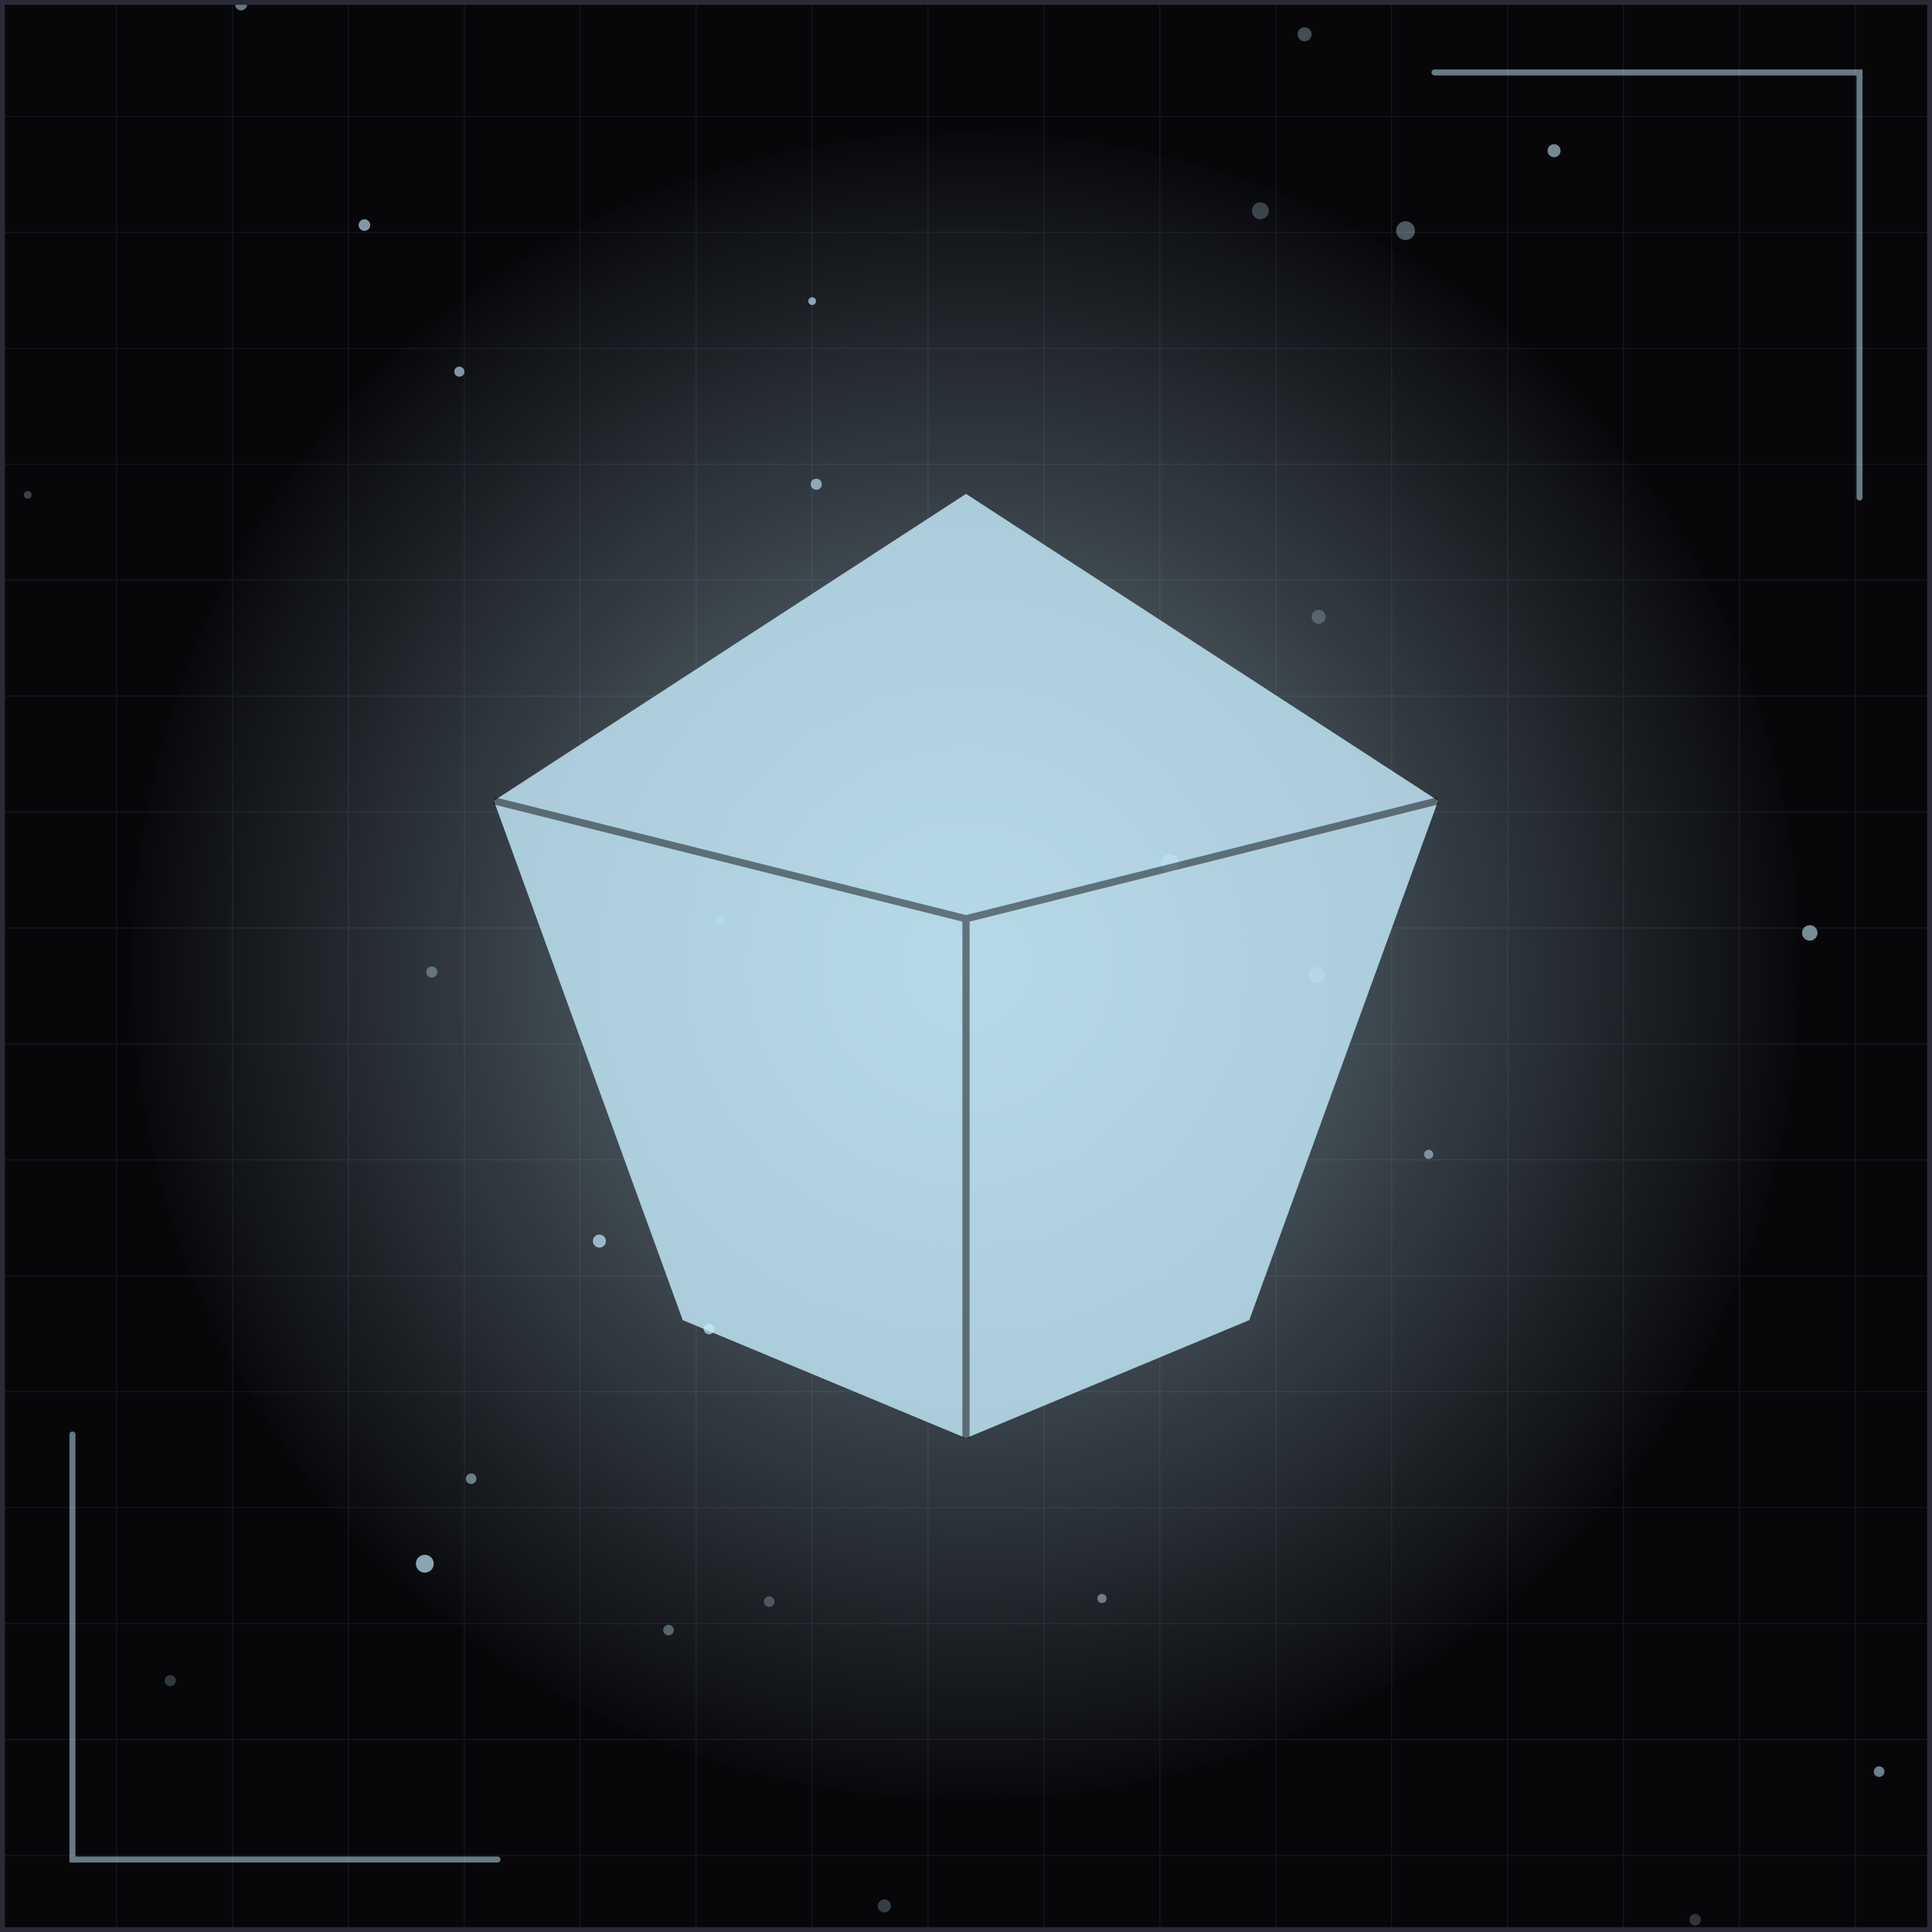
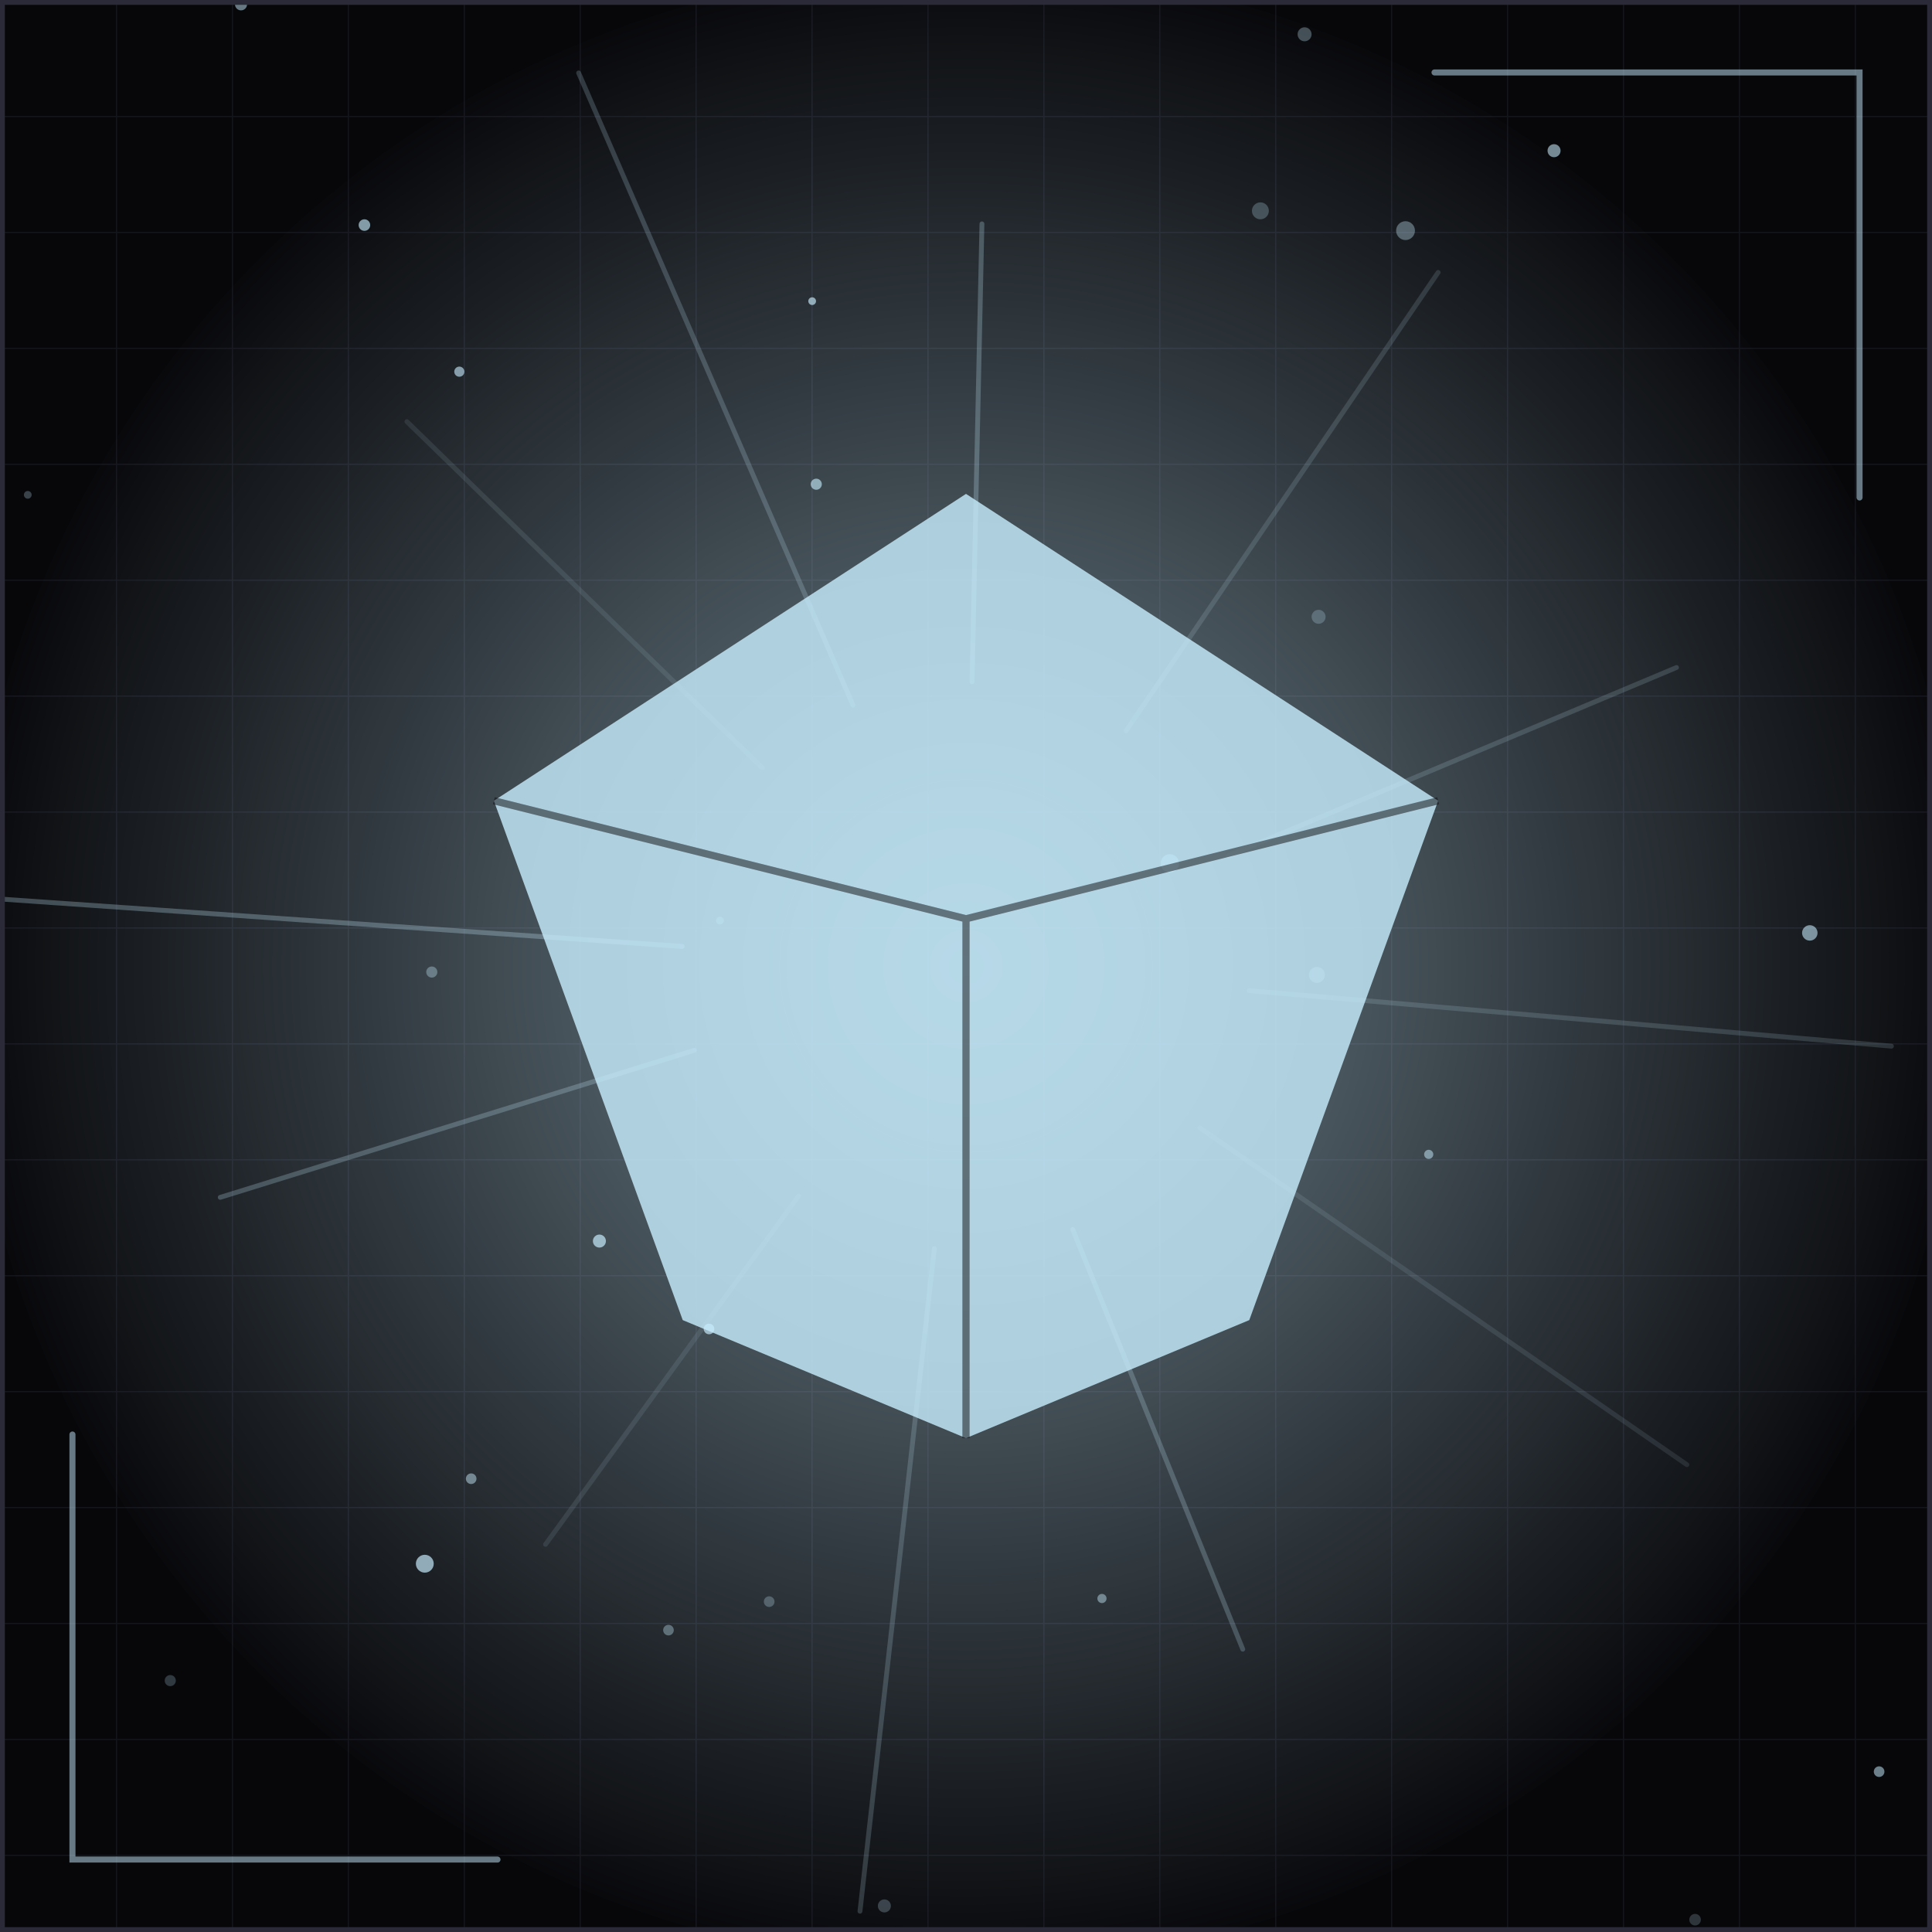
<svg xmlns="http://www.w3.org/2000/svg" width="800" height="800" viewBox="0 0 800 800">
  <rect width="800" height="800" fill="#07070a" />
  <defs>
    <pattern id="grid" width="48" height="48" patternUnits="userSpaceOnUse">
      <path d="M 48 0 L 0 0 0 48" fill="none" stroke="#2a2a38" stroke-width="1" opacity="0.35" />
    </pattern>
  </defs>
  <rect width="800" height="800" fill="url(#grid)" />
  <defs>
    <radialGradient id="glow1" cx="50%" cy="50%" r="50%">
      <stop offset="0%" stop-color="#c7ecfd" stop-opacity="0.55" />
      <stop offset="100%" stop-color="#c7ecfd" stop-opacity="0" />
    </radialGradient>
  </defs>
-   <circle cx="400" cy="400" r="345" fill="url(#glow1)" />
+   <circle cx="400" cy="400" r="414" fill="url(#glow1)" />
+   <g opacity="0.4" stroke="#c7ecfd" stroke-width="2" stroke-linecap="round">
+     <line x1="517.3" y1="410.2" x2="783.2" y2="433.2" opacity="0.39" />
+     <line x1="496.8" y1="467.0" x2="698.5" y2="606.5" opacity="0.26" />
+     <line x1="444.2" y1="509.1" x2="514.6" y2="682.9" opacity="0.55" />
+     <line x1="386.9" y1="517.0" x2="356.1" y2="791.4" opacity="0.48" />
+     <line x1="330.7" y1="495.2" x2="225.9" y2="639.5" opacity="0.26" />
+     <line x1="287.5" y1="434.9" x2="91.2" y2="495.8" opacity="0.59" />
+     <line x1="282.5" y1="391.9" x2="0.7" y2="372.3" opacity="0.69" />
+     <line x1="315.6" y1="317.9" x2="168.5" y2="174.6" opacity="0.25" />
+     <line x1="353.2" y1="292.0" x2="239.6" y2="30.2" opacity="0.50" />
+     <line x1="402.5" y1="282.3" x2="406.6" y2="92.7" opacity="0.63" />
+     <line x1="466.3" y1="302.6" x2="595.5" y2="112.8" opacity="0.36" />
+     <line x1="508.6" y1="354.4" x2="694.2" y2="276.4" opacity="0.40" />
+   </g>
  <circle cx="276.8" cy="675.0" r="2.2" fill="#c7ecfd" opacity="0.36" />
  <circle cx="540.2" cy="14.2" r="2.9" fill="#c7ecfd" opacity="0.31" />
  <circle cx="484.4" cy="357.5" r="3.8" fill="#c7ecfd" opacity="0.43" />
  <circle cx="336.3" cy="124.7" r="1.6" fill="#c7ecfd" opacity="0.65" />
  <circle cx="293.6" cy="550.3" r="2.2" fill="#c7ecfd" opacity="0.68" />
  <circle cx="701.9" cy="794.9" r="2.4" fill="#c7ecfd" opacity="0.20" />
  <circle cx="366.2" cy="789.2" r="2.7" fill="#c7ecfd" opacity="0.24" />
  <circle cx="195.1" cy="612.3" r="2.2" fill="#c7ecfd" opacity="0.48" />
  <circle cx="178.8" cy="402.5" r="2.3" fill="#c7ecfd" opacity="0.35" />
  <circle cx="99.8" cy="1.8" r="2.5" fill="#c7ecfd" opacity="0.49" />
  <circle cx="778.1" cy="733.6" r="2.2" fill="#c7ecfd" opacity="0.53" />
  <circle cx="248.2" cy="513.9" r="2.7" fill="#c7ecfd" opacity="0.69" />
  <circle cx="70.5" cy="695.9" r="2.3" fill="#c7ecfd" opacity="0.22" />
  <circle cx="175.9" cy="647.5" r="3.7" fill="#c7ecfd" opacity="0.68" />
  <circle cx="643.5" cy="62.4" r="2.7" fill="#c7ecfd" opacity="0.57" />
  <circle cx="11.5" cy="204.9" r="1.6" fill="#c7ecfd" opacity="0.26" />
  <circle cx="521.9" cy="87.3" r="3.5" fill="#c7ecfd" opacity="0.25" />
  <circle cx="298.1" cy="381.2" r="1.6" fill="#c7ecfd" opacity="0.32" />
  <circle cx="456.3" cy="661.9" r="1.9" fill="#c7ecfd" opacity="0.45" />
  <circle cx="749.4" cy="386.3" r="3.2" fill="#c7ecfd" opacity="0.58" />
  <circle cx="545.3" cy="403.7" r="3.3" fill="#c7ecfd" opacity="0.28" />
  <circle cx="338.0" cy="200.5" r="2.3" fill="#c7ecfd" opacity="0.62" />
  <circle cx="591.6" cy="478.0" r="1.9" fill="#c7ecfd" opacity="0.51" />
  <circle cx="318.5" cy="663.2" r="2.2" fill="#c7ecfd" opacity="0.27" />
  <circle cx="190.2" cy="153.9" r="2.1" fill="#c7ecfd" opacity="0.61" />
  <circle cx="582.0" cy="95.5" r="3.9" fill="#c7ecfd" opacity="0.36" />
  <circle cx="150.9" cy="93.2" r="2.4" fill="#c7ecfd" opacity="0.63" />
  <circle cx="546.0" cy="255.4" r="2.9" fill="#c7ecfd" opacity="0.24" />
  <g transform="translate(400 400)" opacity="0.95">
    <path d="M -195.5 -68.425 L 0 -195.5 L 195.5 -68.425 L 117.3 146.625 L 0 195.5 L -117.3 146.625 Z" fill="#c7ecfd" opacity="0.85" />
    <path d="M -195.5 -68.425 L 0 -19.55 L 195.5 -68.425 M 0 -19.55 L 0 195.5" fill="none" stroke="#07070a" stroke-width="3" opacity="0.5" />
  </g>
  <g opacity="0.5" stroke="#c7ecfd" stroke-width="2.5" stroke-linecap="round">
    <path d="M 594 30 L 770 30 L 770 206" fill="none" />
    <path d="M 30 594 L 30 770 L 206 770" fill="none" />
  </g>
  <rect x="1" y="1" width="798" height="798" fill="none" stroke="#2a2a38" stroke-width="2" />
</svg>
